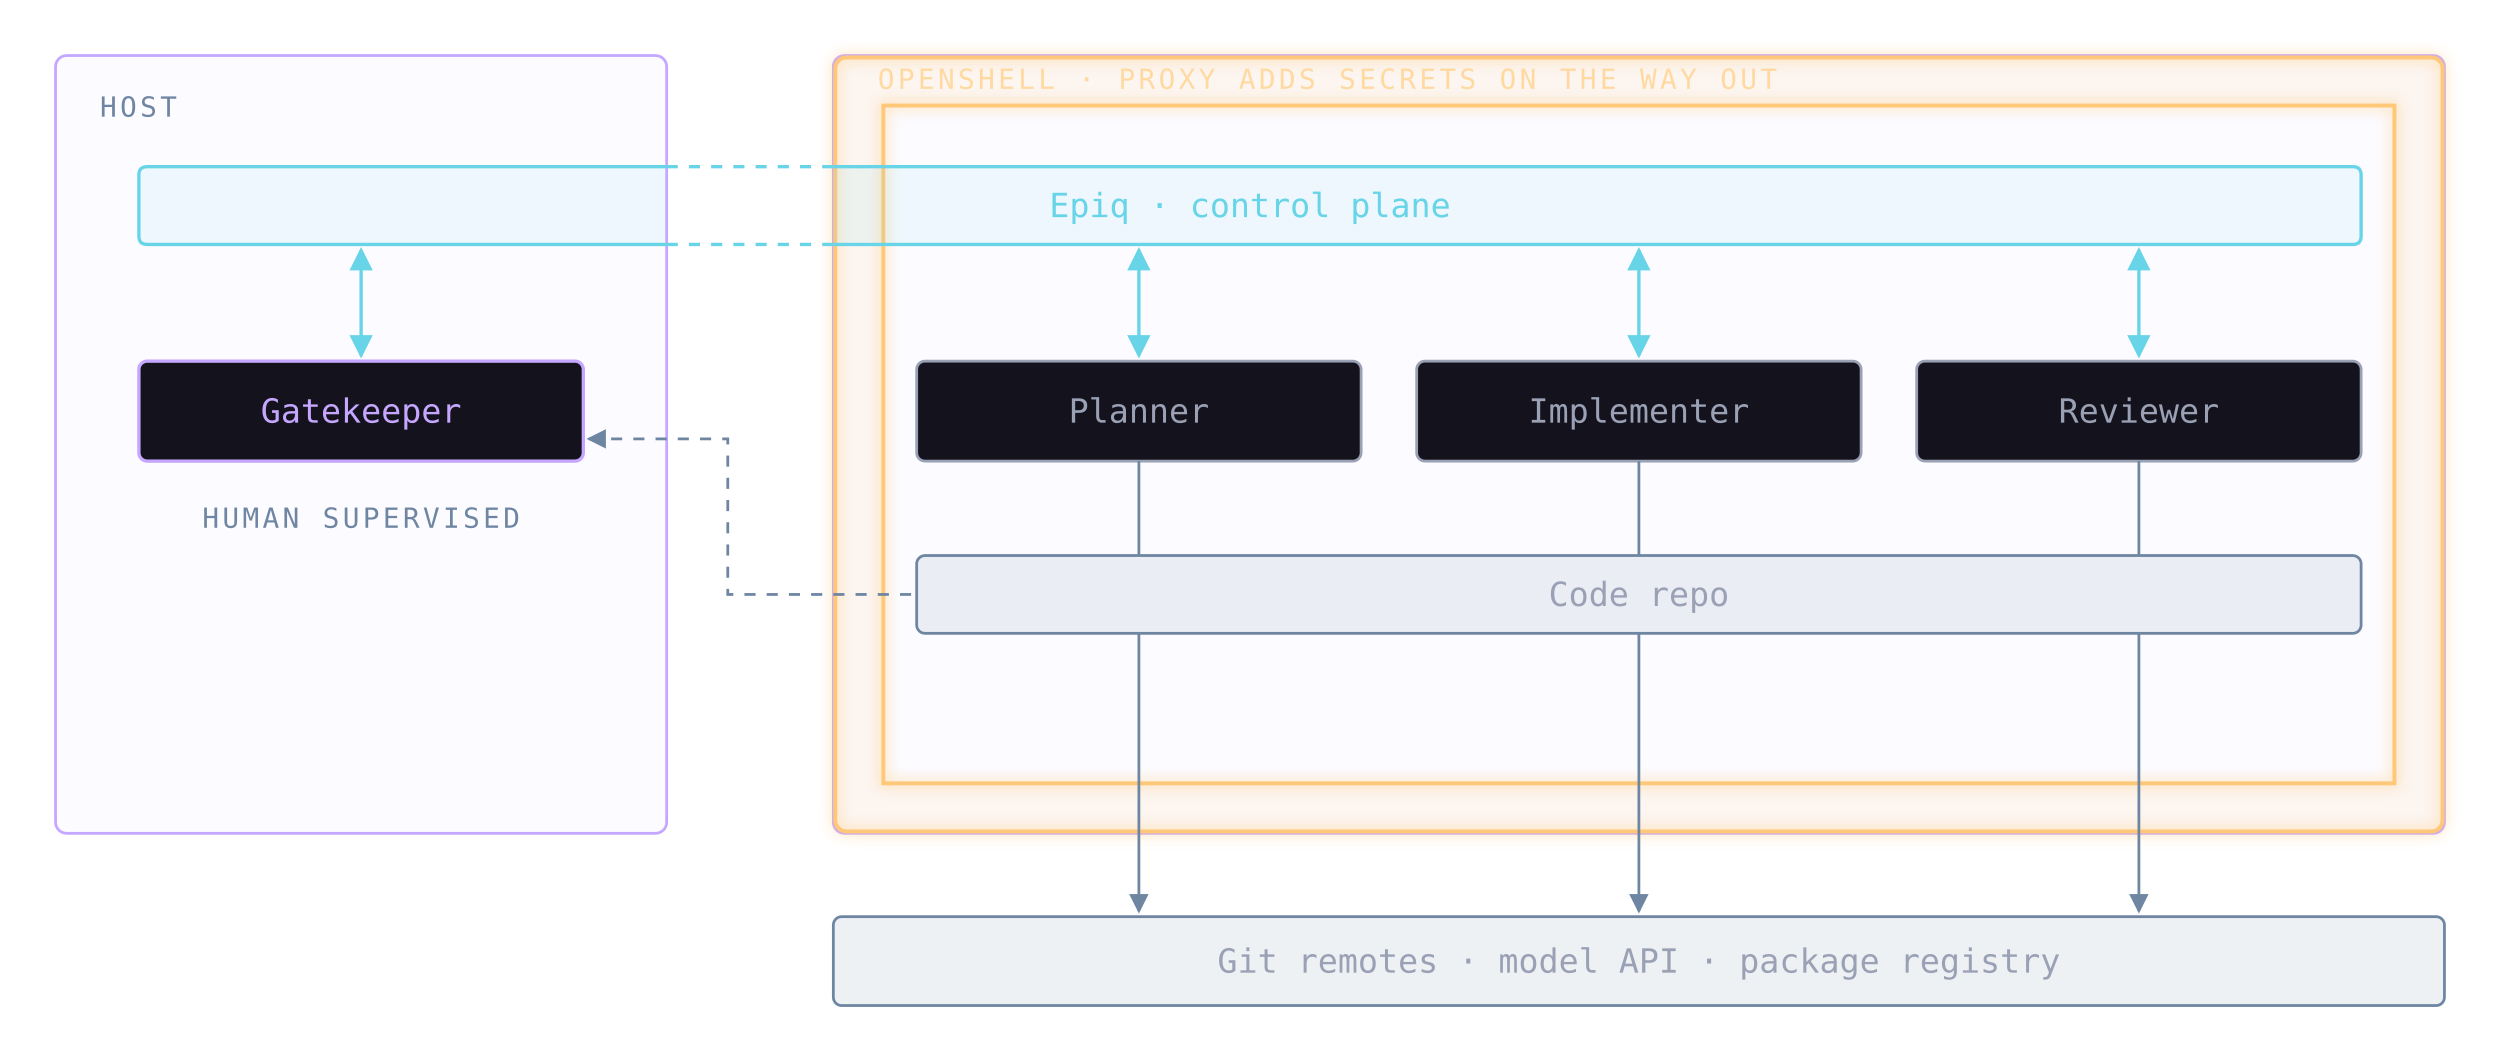
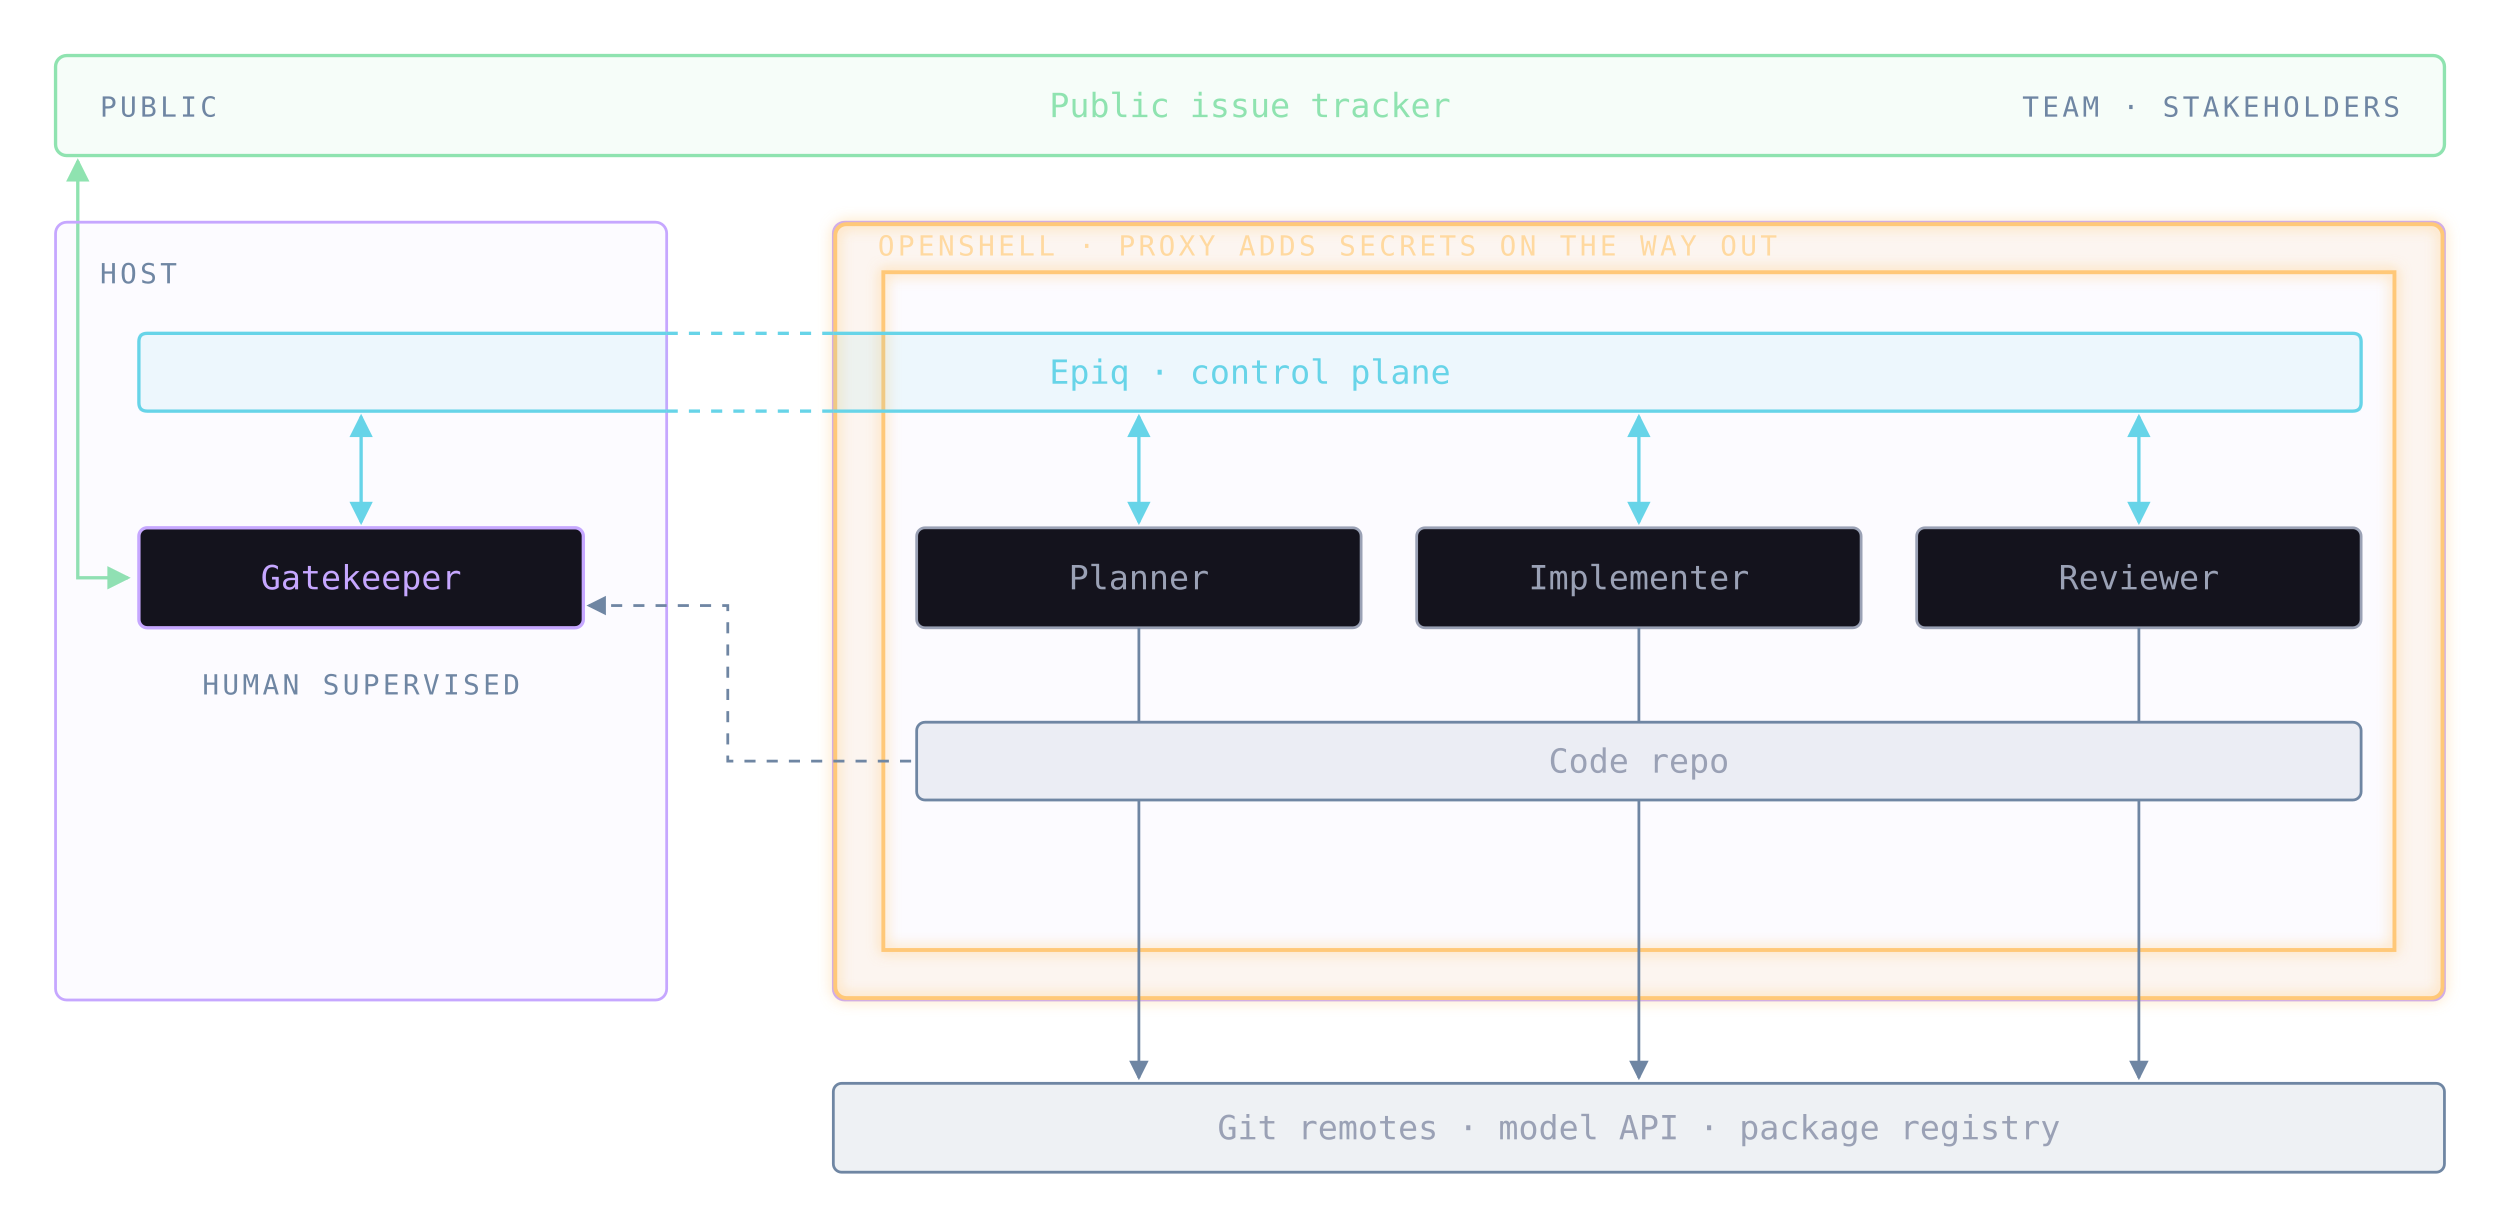
- <svg xmlns="http://www.w3.org/2000/svg" viewBox="0 0 900 380" width="900" height="380" role="img" aria-label="The setup: a human-supervised gatekeeper and three OpenShell sandboxes share Epiq as the control plane, in a repo of its own; the code repo lives inside the sandbox and the host reads it read-only. OpenShell's proxy wraps the sandbox: everything leaving crosses it, and only there are secrets added.">
+ <svg xmlns="http://www.w3.org/2000/svg" viewBox="0 0 900 440" width="900" height="440" role="img" aria-label="A public issue tracker for the team and stakeholders sits on top, reached only by the gatekeeper. The setup: a human-supervised gatekeeper and three OpenShell sandboxes share Epiq as the control plane, in a repo of its own; the code repo lives inside the sandbox and the host reads it read-only. OpenShell's proxy wraps the sandbox: everything leaving crosses it, and only there are secrets added.">
  <style>
		.wall { fill: rgba(198,167,255,.04); stroke: #c6a7ff; stroke-width: 1; }
		.box  { fill: #14131d; stroke: #9aa1b5; stroke-width: 1; }
		.key  { fill: #14131d; stroke: #c6a7ff; stroke-width: 1.2; }
		.epiq { fill: none; stroke: #67d4e8; stroke-width: 1.2; }
		.fill { fill: rgba(103,212,232,.10); }
		.code { fill: rgba(111,134,163,.12); stroke: #6f86a3; stroke-width: 1; }
		.proxy { fill: rgba(255,200,120,.12); }
		.pedge { fill: none; stroke: #ffc878; stroke-width: 1.4; filter: url(#glow); }
		.c-p  { fill: #ffd9a0; }
		.bar  { fill: rgba(111,134,163,.12); stroke: #6f86a3; stroke-width: 1; }
		.full { fill: none; stroke: #67d4e8; stroke-width: 1.2; }
		.rest { fill: none; stroke: #6f86a3; stroke-width: 1; }
		.ro   { stroke-dasharray: 4 4; }
		.ax   { font: 10px ui-monospace, SFMono-Regular, Menlo, monospace; letter-spacing: .12em; fill: #6f86a3; }
		.lbl  { font: 12px ui-monospace, SFMono-Regular, Menlo, monospace; fill: #9aa1b5; text-anchor: middle; dominant-baseline: central; }
		.c-f  { fill: #c6a7ff; }
		.c-e  { fill: #67d4e8; }
+ 		.c-b  { fill: #8fe3b0; }
+ 		.board { fill: rgba(143,227,176,.08); stroke: #8fe3b0; stroke-width: 1.2; }
+ 		.pub  { fill: none; stroke: #8fe3b0; stroke-width: 1.2; }
	</style>
  <defs>
    <filter id="glow" x="-10%" y="-10%" width="120%" height="120%">
      <feGaussianBlur stdDeviation="2.5" result="b" />
      <feMerge>
        <feMergeNode in="b" />
        <feMergeNode in="SourceGraphic" />
      </feMerge>
    </filter>
    <marker id="tip-e" viewBox="0 0 8 8" refX="7" refY="4" markerWidth="7" markerHeight="7" orient="auto-start-reverse">
      <path d="M0 0 L8 4 L0 8 z" fill="#67d4e8" />
    </marker>
    <marker id="tip-r" viewBox="0 0 8 8" refX="7" refY="4" markerWidth="7" markerHeight="7" orient="auto-start-reverse">
      <path d="M0 0 L8 4 L0 8 z" fill="#6f86a3" />
    </marker>
+     <marker id="tip-b" viewBox="0 0 8 8" refX="7" refY="4" markerWidth="7" markerHeight="7" orient="auto-start-reverse">
+       <path d="M0 0 L8 4 L0 8 z" fill="#8fe3b0" />
+     </marker>
  </defs>
-   <rect class="wall" x="20" y="20" width="220" height="280" rx="4" />
-   <text class="ax" x="36" y="42">HOST</text>
-   <path class="proxy" fill-rule="evenodd" d="M304 20 H876 Q880 20 880 24 V296 Q880 300 876 300 H304 Q300 300 300 296 V24 Q300 20 304 20 Z M318 38 V282 H862 V38 Z" />
-   <rect class="wall" x="300" y="20" width="580" height="280" rx="4" fill="none" />
-   <rect class="pedge" x="318" y="38" width="544" height="244" />
-   <rect class="pedge" x="300.7" y="20.7" width="578.6" height="278.6" rx="4" />
-   <text class="ax" fill="#ffd9a0" style="fill:#ffd9a0" x="316" y="32">OPENSHELL · PROXY ADDS SECRETS ON THE WAY OUT</text>
-   <rect class="fill" x="50" y="60" width="190" height="28" />
-   <rect class="fill" x="300" y="60" width="550" height="28" />
-   <path class="epiq" d="M240 60 H53 Q50 60 50 63 V85 Q50 88 53 88 H240" />
-   <path class="epiq ro" d="M240 60 H300 M240 88 H300" />
-   <path class="epiq" d="M300 60 H847 Q850 60 850 63 V85 Q850 88 847 88 H300" />
-   <text class="lbl c-e" x="450" y="74">Epiq · control plane</text>
-   <path class="full" d="M130 90 V128" marker-start="url(#tip-e)" marker-end="url(#tip-e)" />
-   <path class="full" d="M410 90 V128" marker-start="url(#tip-e)" marker-end="url(#tip-e)" />
-   <path class="full" d="M590 90 V128" marker-start="url(#tip-e)" marker-end="url(#tip-e)" />
-   <path class="full" d="M770 90 V128" marker-start="url(#tip-e)" marker-end="url(#tip-e)" />
-   <rect class="key" x="50" y="130" width="160" height="36" rx="3" />
-   <text class="lbl c-f" x="130" y="148">Gatekeeper</text>
-   <text class="ax" x="130" y="190" text-anchor="middle">HUMAN SUPERVISED</text>
-   <rect class="box" x="330" y="130" width="160" height="36" rx="3" />
-   <text class="lbl" x="410" y="148">Planner</text>
-   <rect class="box" x="510" y="130" width="160" height="36" rx="3" />
-   <text class="lbl" x="590" y="148">Implementer</text>
-   <rect class="box" x="690" y="130" width="160" height="36" rx="3" />
-   <text class="lbl" x="770" y="148">Reviewer</text>
-   <path class="rest" d="M410 166 V200 M590 166 V200 M770 166 V200" />
-   <rect class="code" x="330" y="200" width="520" height="28" rx="3" />
-   <text class="lbl" x="590" y="214">Code repo</text>
-   <path class="rest ro" d="M328 214 H262 V158 H212" marker-end="url(#tip-r)" />
-   <path class="rest" d="M410 228 V328" marker-end="url(#tip-r)" />
-   <path class="rest" d="M590 228 V328" marker-end="url(#tip-r)" />
-   <path class="rest" d="M770 228 V328" marker-end="url(#tip-r)" />
-   <rect class="bar" x="300" y="330" width="580" height="32" rx="3" />
-   <text class="lbl" x="590" y="346">Git remotes · model API · package registry</text>
+   <rect class="board" x="20" y="20" width="860" height="36" rx="4" />
+   <text class="ax" x="36" y="42">PUBLIC</text>
+   <text class="lbl c-b" x="450" y="38">Public issue tracker</text>
+   <text class="ax" x="864" y="42" text-anchor="end">TEAM · STAKEHOLDERS</text>
+   <path class="pub" d="M28 58 V208 H46" marker-start="url(#tip-b)" marker-end="url(#tip-b)" />
+   <rect class="wall" x="20" y="80" width="220" height="280" rx="4" />
+   <text class="ax" x="36" y="102">HOST</text>
+   <path class="proxy" fill-rule="evenodd" d="M 304 80 H 876 Q 880 80 880 84 V 356 Q 880 360 876 360 H 304 Q 300 360 300 356 V 84 Q 300 80 304 80 Z M 318 98 V 342 H 862 V 98 Z" />
+   <rect class="wall" x="300" y="80" width="580" height="280" rx="4" fill="none" />
+   <rect class="pedge" x="318" y="98" width="544" height="244" />
+   <rect class="pedge" x="300.7" y="80.7" width="578.6" height="278.6" rx="4" />
+   <text class="ax" fill="#ffd9a0" style="fill:#ffd9a0" x="316" y="92">OPENSHELL · PROXY ADDS SECRETS ON THE WAY OUT</text>
+   <rect class="fill" x="50" y="120" width="190" height="28" />
+   <rect class="fill" x="300" y="120" width="550" height="28" />
+   <path class="epiq" d="M 240 120 H 53 Q 50 120 50 123 V 145 Q 50 148 53 148 H 240" />
+   <path class="epiq ro" d="M 240 120 H 300 M 240 148 H 300" />
+   <path class="epiq" d="M 300 120 H 847 Q 850 120 850 123 V 145 Q 850 148 847 148 H 300" />
+   <text class="lbl c-e" x="450" y="134">Epiq · control plane</text>
+   <path class="full" d="M 130 150 V 188" marker-start="url(#tip-e)" marker-end="url(#tip-e)" />
+   <path class="full" d="M 410 150 V 188" marker-start="url(#tip-e)" marker-end="url(#tip-e)" />
+   <path class="full" d="M 590 150 V 188" marker-start="url(#tip-e)" marker-end="url(#tip-e)" />
+   <path class="full" d="M 770 150 V 188" marker-start="url(#tip-e)" marker-end="url(#tip-e)" />
+   <rect class="key" x="50" y="190" width="160" height="36" rx="3" />
+   <text class="lbl c-f" x="130" y="208">Gatekeeper</text>
+   <text class="ax" x="130" y="250" text-anchor="middle">HUMAN SUPERVISED</text>
+   <rect class="box" x="330" y="190" width="160" height="36" rx="3" />
+   <text class="lbl" x="410" y="208">Planner</text>
+   <rect class="box" x="510" y="190" width="160" height="36" rx="3" />
+   <text class="lbl" x="590" y="208">Implementer</text>
+   <rect class="box" x="690" y="190" width="160" height="36" rx="3" />
+   <text class="lbl" x="770" y="208">Reviewer</text>
+   <path class="rest" d="M 410 226 V 260 M 590 226 V 260 M 770 226 V 260" />
+   <rect class="code" x="330" y="260" width="520" height="28" rx="3" />
+   <text class="lbl" x="590" y="274">Code repo</text>
+   <path class="rest ro" d="M 328 274 H 262 V 218 H 212" marker-end="url(#tip-r)" />
+   <path class="rest" d="M 410 288 V 388" marker-end="url(#tip-r)" />
+   <path class="rest" d="M 590 288 V 388" marker-end="url(#tip-r)" />
+   <path class="rest" d="M 770 288 V 388" marker-end="url(#tip-r)" />
+   <rect class="bar" x="300" y="390" width="580" height="32" rx="3" />
+   <text class="lbl" x="590" y="406">Git remotes · model API · package registry</text>
</svg>
